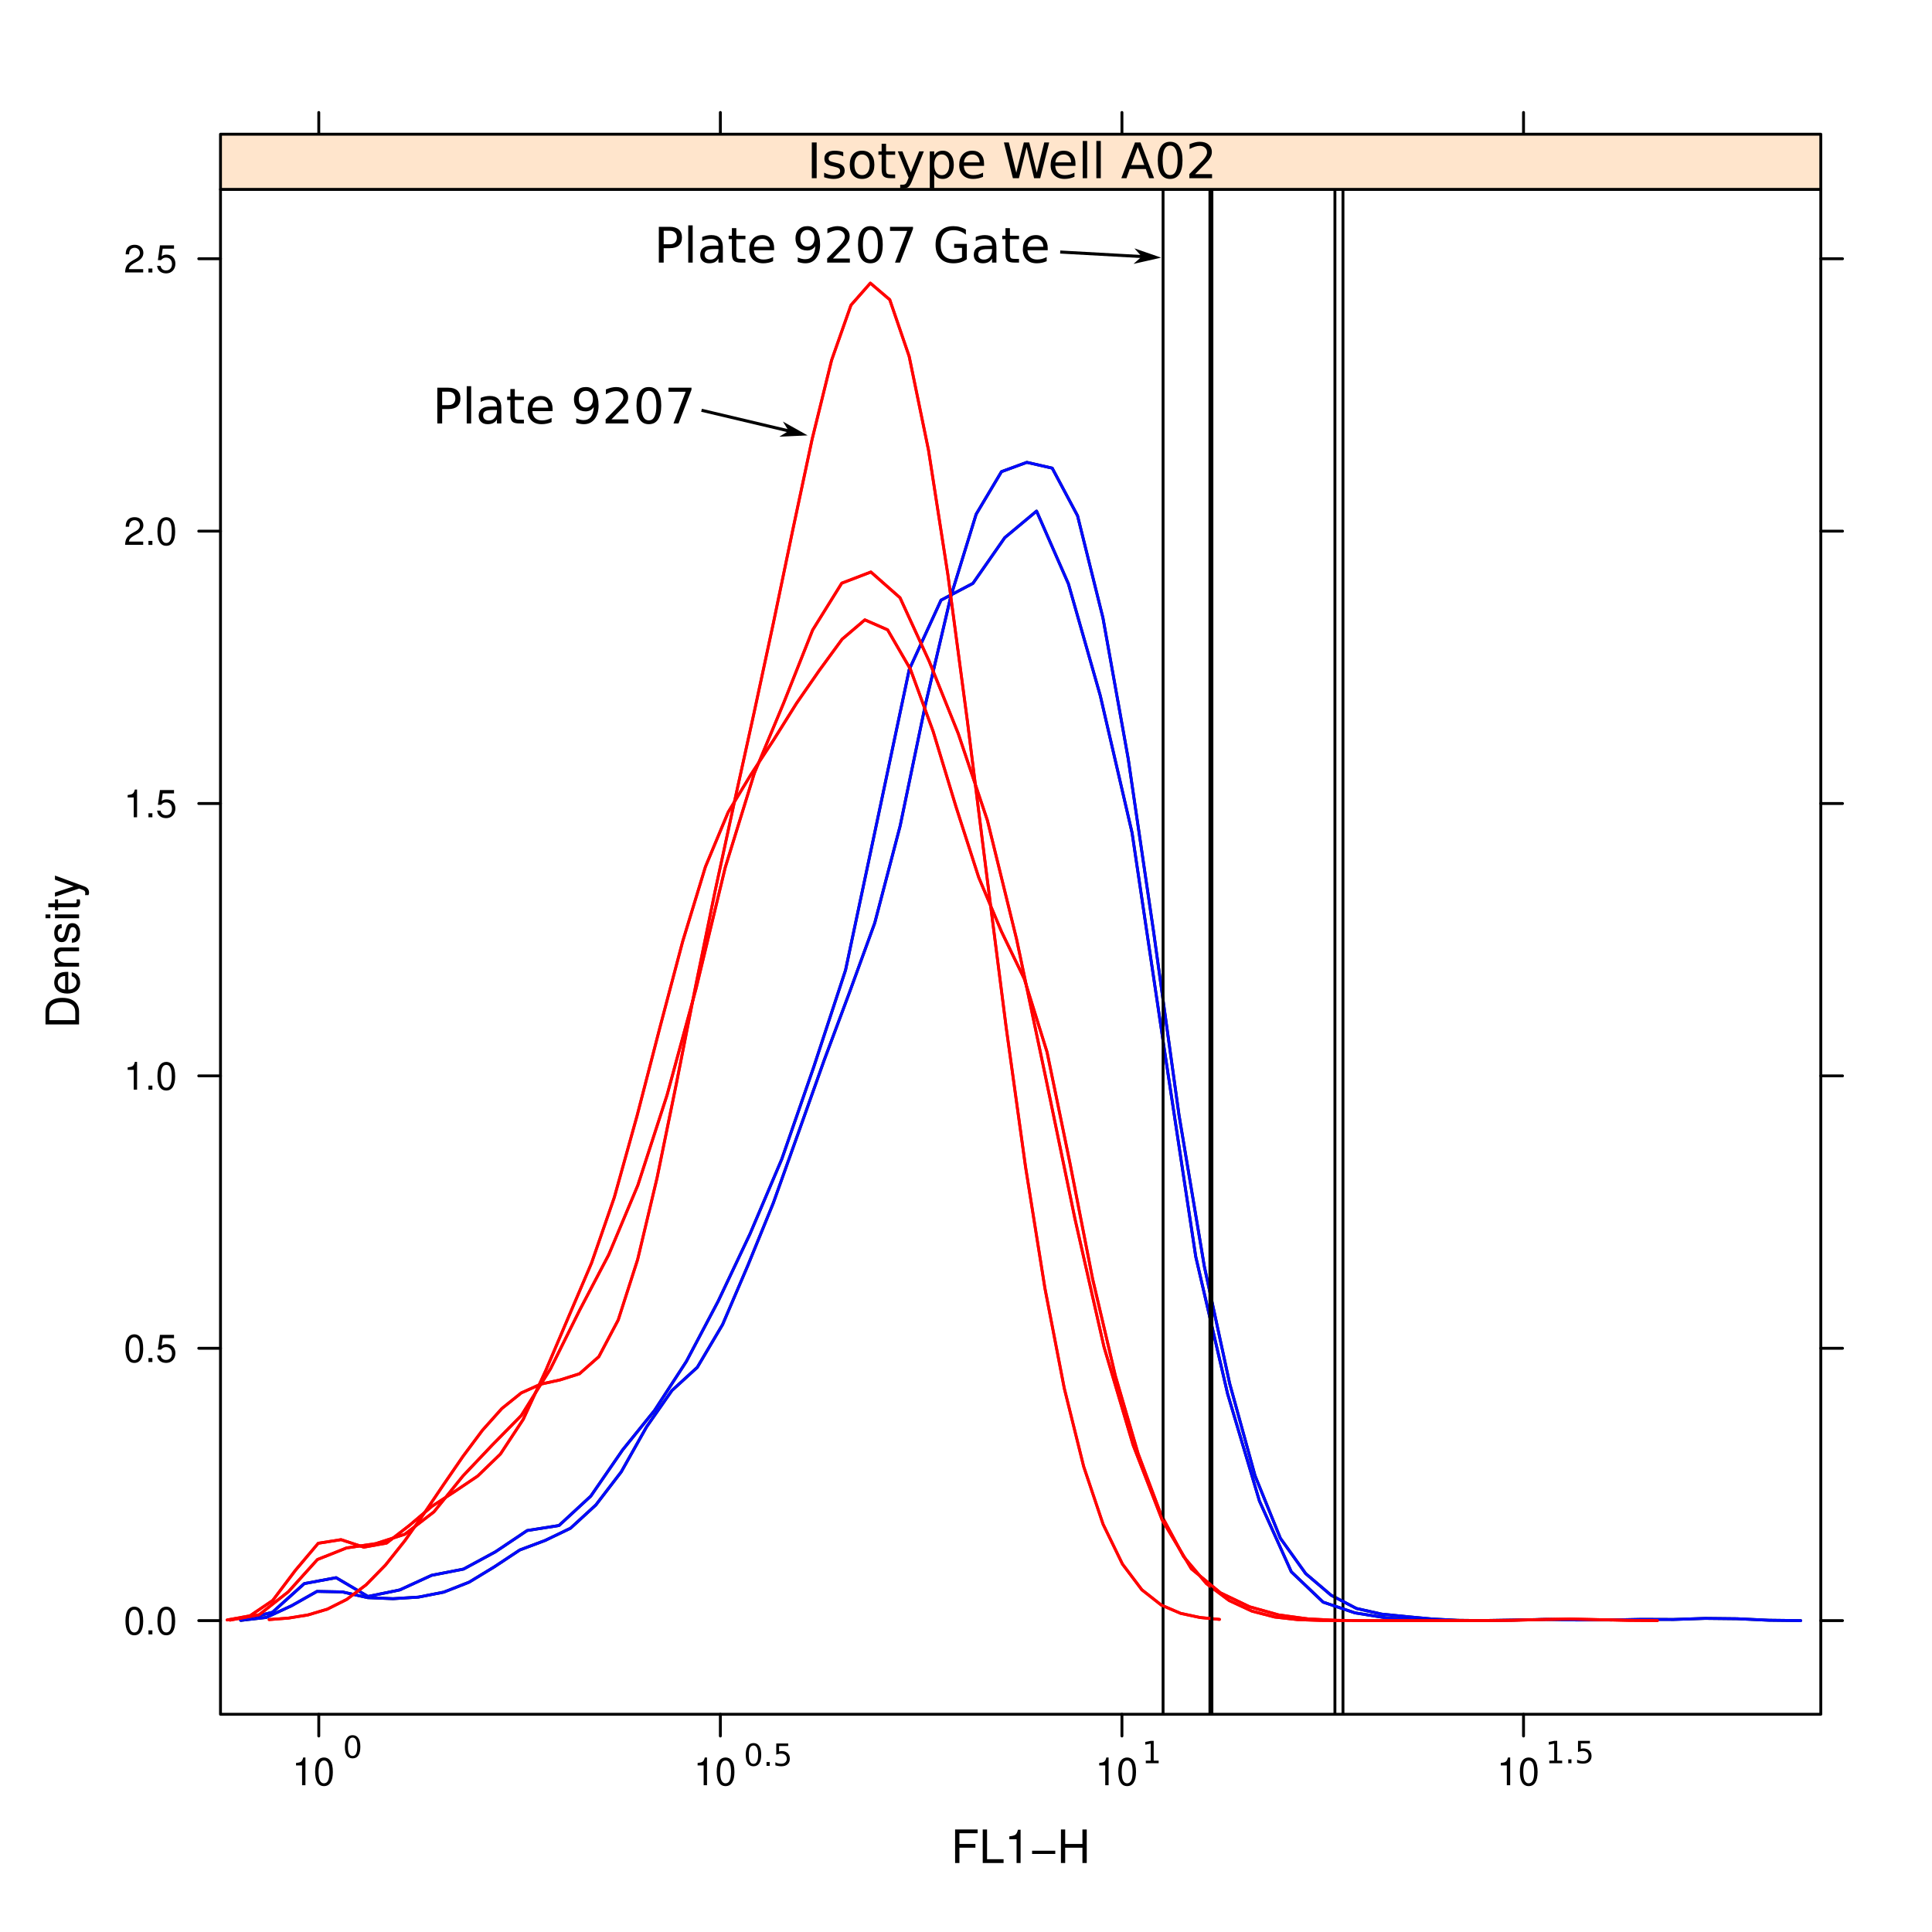
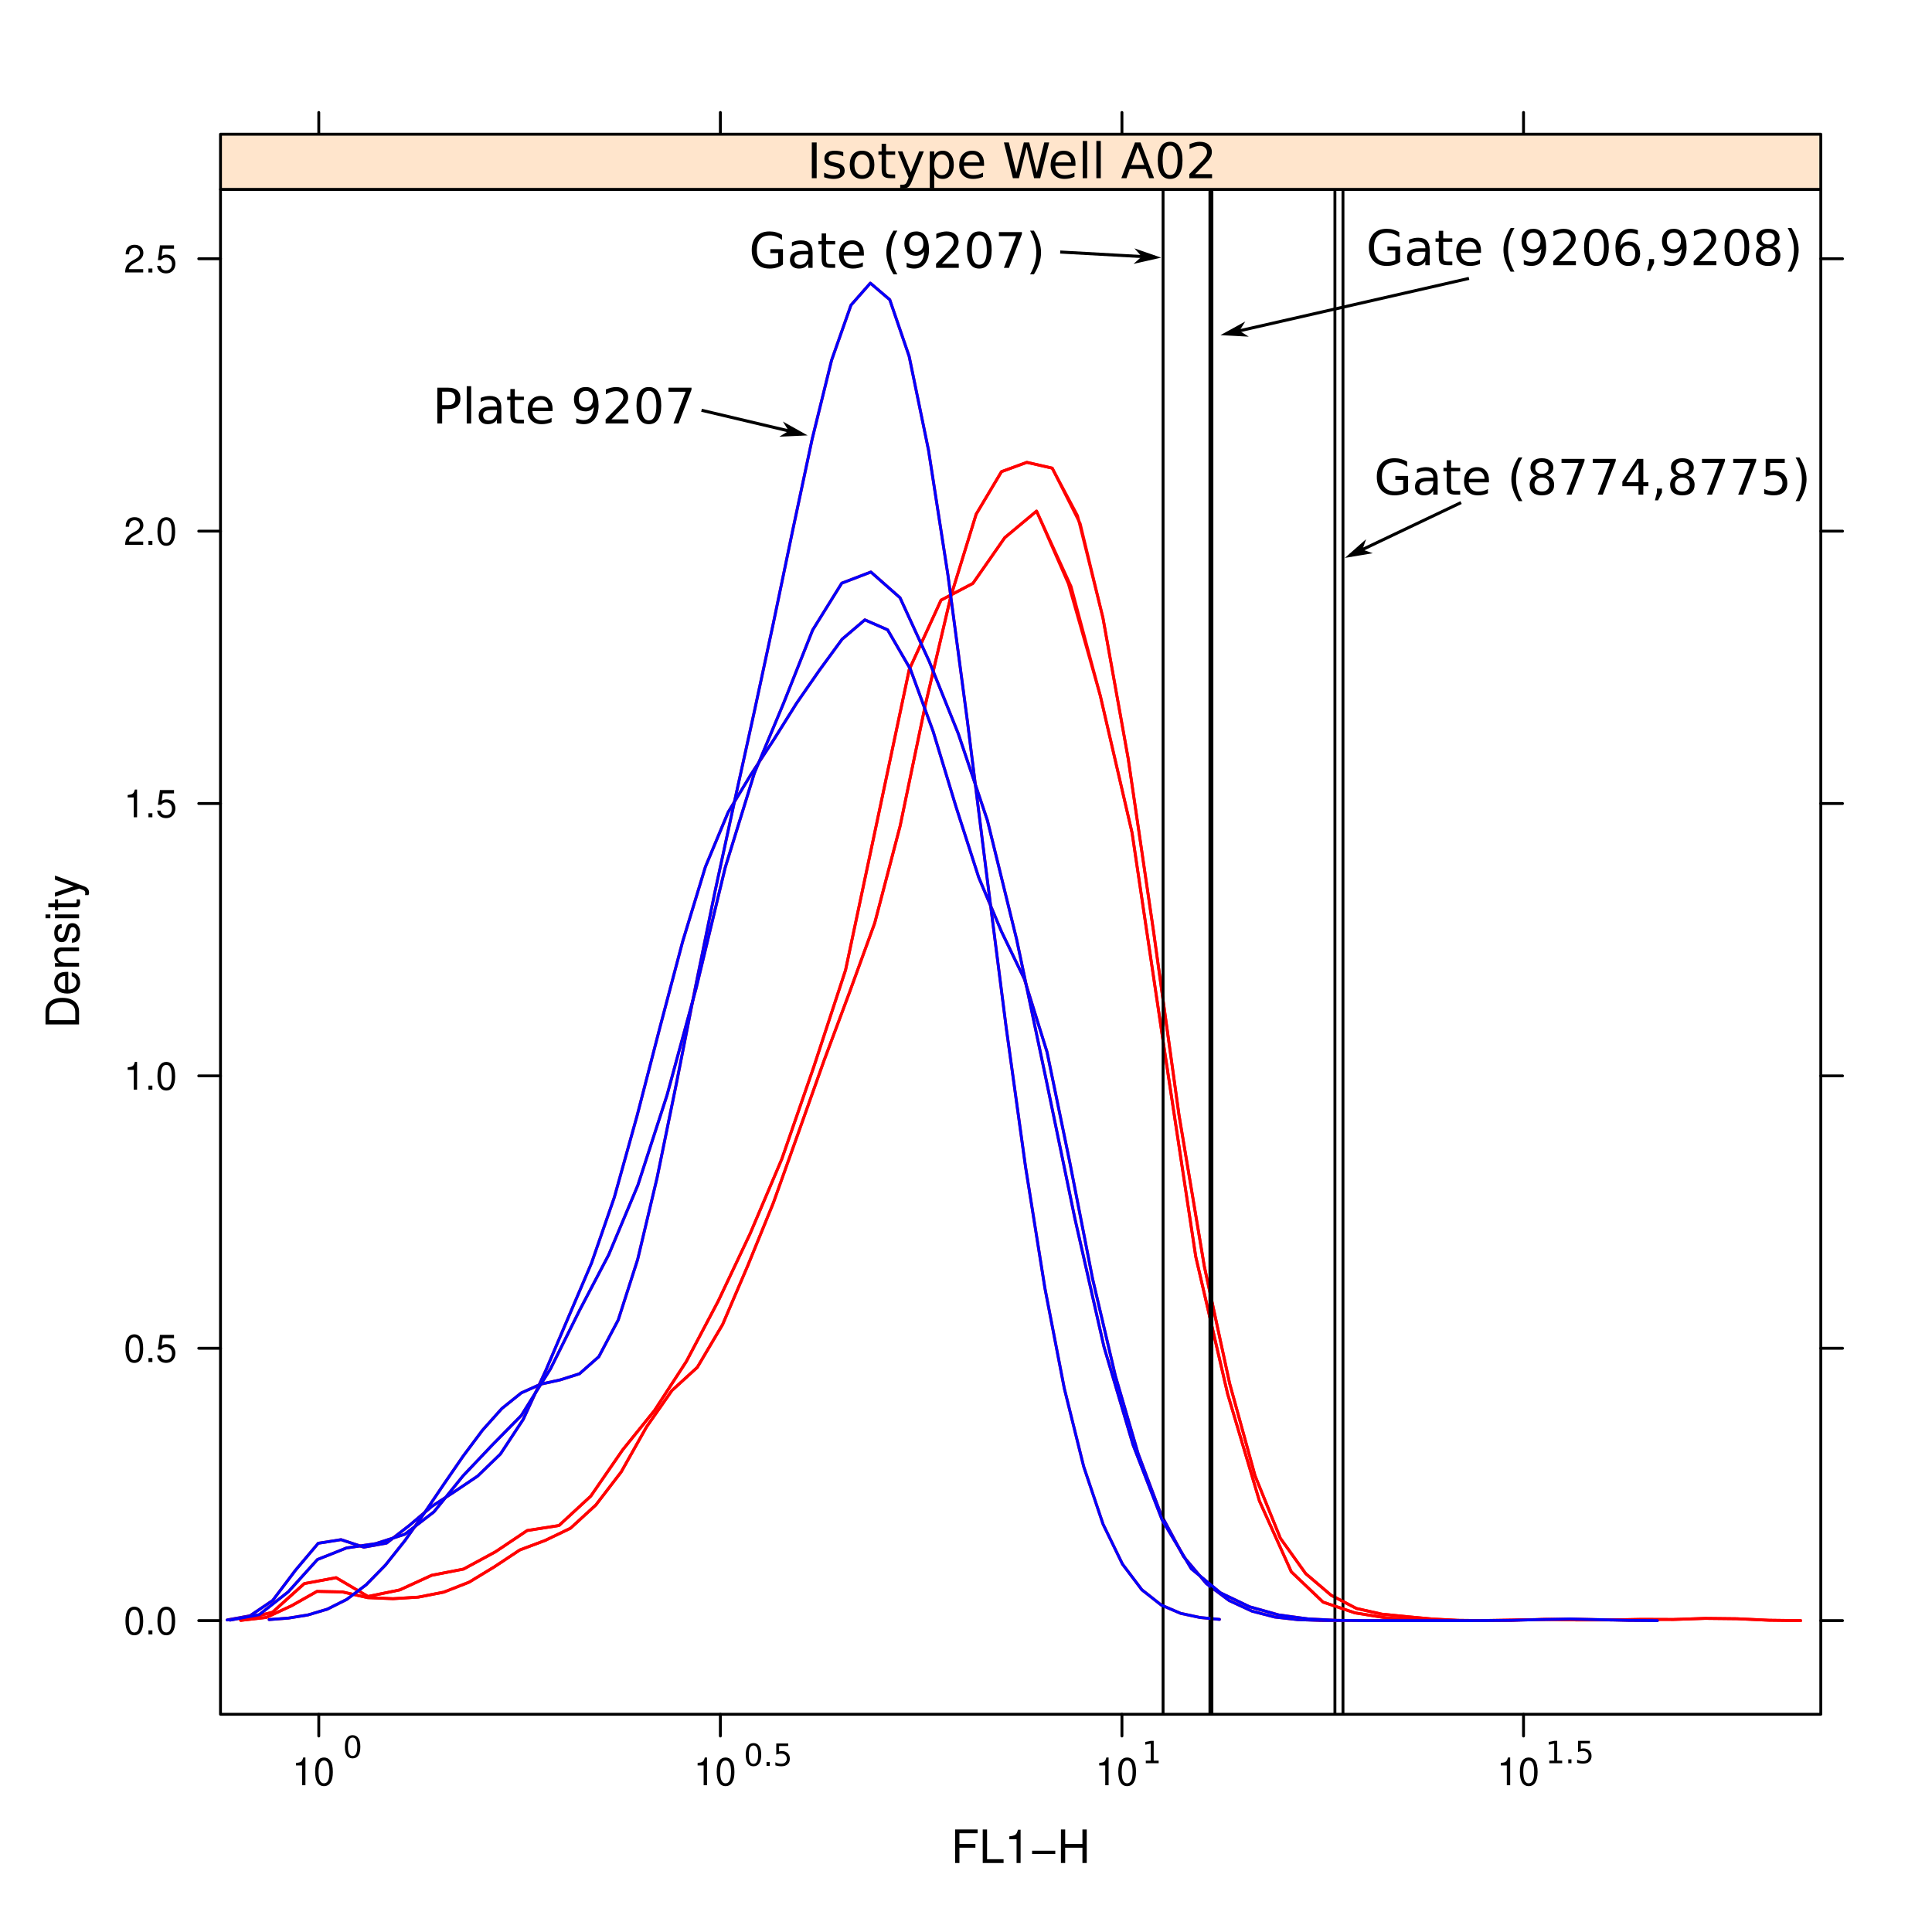
<svg xmlns="http://www.w3.org/2000/svg" id="svg2403" width="630" height="630" xml:space="preserve">
  <defs id="defs2406">
    <marker orient="auto" refY="0.0" refX="0.0" id="Arrow1Mstart" style="overflow:visible">
      <path id="path3401" d="M 0.0,0.0 L 5.0,-5.0 L -12.5,0.0 L 5.0,5.0 L 0.0,0.0 z " style="fill-rule:evenodd;stroke:#000000;stroke-width:1.0pt;marker-start:none" transform="scale(0.4) translate(10,0)" />
    </marker>
    <clipPath clipPathUnits="userSpaceOnUse" id="clipPath2528">
      <path d="M 57.52,56.8 L 474.99,56.8 L 474.99,454.59 L 57.52,454.59 L 57.52,56.8 z" id="path2530" />
    </clipPath>
    <clipPath clipPathUnits="userSpaceOnUse" id="clipPath2576">
      <path d="M 57.52,454.59 L 474.99,454.59 L 474.99,468.99 L 57.52,468.99 L 57.52,454.59 z" id="path2578" />
    </clipPath>
  </defs>
  <g id="g2412" transform="matrix(1.25,0,0,-1.25,0,630)">
    <g id="g2414" />
    <g id="g2416" />
    <g id="g2418">
      <text transform="matrix(1,0,0,-1,248.08,18)" id="text2420">
        <tspan style="fill:#000000;fill-opacity:1;fill-rule:nonzero;stroke:none;font-family:Helvetica;font-variant:normal;font-weight:normal;font-size:12;writing-mode:lr;-inkscape-font-specification:Helvetica" x="0 7.332 14.004 20.676 27.684" y="0" id="tspan2422">FL1−H</tspan>
      </text>
    </g>
    <g id="g2424">
      <text transform="matrix(0,1,1,0,20.62,235.69)" id="text2426">
        <tspan style="fill:#000000;fill-opacity:1;fill-rule:nonzero;stroke:none;font-family:Helvetica;font-variant:normal;font-weight:normal;font-size:12;writing-mode:lr;-inkscape-font-specification:Helvetica" x="0 8.664 15.336 22.008 28.008 30.672 34.008" y="0" id="tspan2428">Density</tspan>
      </text>
    </g>
    <g id="g2430" />
    <g id="g2432">
      <path d="M 83.16,468.99 L 83.16,474.66" style="fill:none;stroke:#000000;stroke-opacity:1;stroke-width:0.75;stroke-linecap:round;stroke-linejoin:round;stroke-miterlimit:10;stroke-dasharray:none" id="path2434" />
      <path d="M 187.92,468.99 L 187.92,474.66" style="fill:none;stroke:#000000;stroke-opacity:1;stroke-width:0.75;stroke-linecap:round;stroke-linejoin:round;stroke-miterlimit:10;stroke-dasharray:none" id="path2436" />
      <path d="M 292.68,468.99 L 292.68,474.66" style="fill:none;stroke:#000000;stroke-opacity:1;stroke-width:0.75;stroke-linecap:round;stroke-linejoin:round;stroke-miterlimit:10;stroke-dasharray:none" id="path2438" />
      <path d="M 397.44,468.99 L 397.44,474.66" style="fill:none;stroke:#000000;stroke-opacity:1;stroke-width:0.75;stroke-linecap:round;stroke-linejoin:round;stroke-miterlimit:10;stroke-dasharray:none" id="path2440" />
    </g>
    <g id="g2442" />
    <g id="g2444">
      <path d="M 57.52,81.23 L 51.85,81.23" style="fill:none;stroke:#000000;stroke-opacity:1;stroke-width:0.75;stroke-linecap:round;stroke-linejoin:round;stroke-miterlimit:10;stroke-dasharray:none" id="path2446" />
      <path d="M 57.52,152.28 L 51.85,152.28" style="fill:none;stroke:#000000;stroke-opacity:1;stroke-width:0.75;stroke-linecap:round;stroke-linejoin:round;stroke-miterlimit:10;stroke-dasharray:none" id="path2448" />
      <path d="M 57.52,223.34 L 51.85,223.34" style="fill:none;stroke:#000000;stroke-opacity:1;stroke-width:0.75;stroke-linecap:round;stroke-linejoin:round;stroke-miterlimit:10;stroke-dasharray:none" id="path2450" />
      <path d="M 57.52,294.39 L 51.85,294.39" style="fill:none;stroke:#000000;stroke-opacity:1;stroke-width:0.75;stroke-linecap:round;stroke-linejoin:round;stroke-miterlimit:10;stroke-dasharray:none" id="path2452" />
      <path d="M 57.52,365.44 L 51.85,365.44" style="fill:none;stroke:#000000;stroke-opacity:1;stroke-width:0.75;stroke-linecap:round;stroke-linejoin:round;stroke-miterlimit:10;stroke-dasharray:none" id="path2454" />
      <path d="M 57.52,436.5 L 51.85,436.5" style="fill:none;stroke:#000000;stroke-opacity:1;stroke-width:0.75;stroke-linecap:round;stroke-linejoin:round;stroke-miterlimit:10;stroke-dasharray:none" id="path2456" />
      <text transform="matrix(1,0,0,-1,32.29,77.64)" id="text2458">
        <tspan style="fill:#000000;fill-opacity:1;fill-rule:nonzero;stroke:none;font-family:Helvetica;font-variant:normal;font-weight:normal;font-size:10;writing-mode:lr;-inkscape-font-specification:Helvetica" x="0 5.56 8.34" y="0" id="tspan2460">0.0</tspan>
      </text>
      <text transform="matrix(1,0,0,-1,32.29,148.69)" id="text2462">
        <tspan style="fill:#000000;fill-opacity:1;fill-rule:nonzero;stroke:none;font-family:Helvetica;font-variant:normal;font-weight:normal;font-size:10;writing-mode:lr;-inkscape-font-specification:Helvetica" x="0 5.56 8.34" y="0" id="tspan2464">0.5</tspan>
      </text>
      <text transform="matrix(1,0,0,-1,32.29,219.75)" id="text2466">
        <tspan style="fill:#000000;fill-opacity:1;fill-rule:nonzero;stroke:none;font-family:Helvetica;font-variant:normal;font-weight:normal;font-size:10;writing-mode:lr;-inkscape-font-specification:Helvetica" x="0 5.56 8.34" y="0" id="tspan2468">1.0</tspan>
      </text>
      <text transform="matrix(1,0,0,-1,32.29,290.8)" id="text2470">
        <tspan style="fill:#000000;fill-opacity:1;fill-rule:nonzero;stroke:none;font-family:Helvetica;font-variant:normal;font-weight:normal;font-size:10;writing-mode:lr;-inkscape-font-specification:Helvetica" x="0 5.56 8.34" y="0" id="tspan2472">1.5</tspan>
      </text>
      <text transform="matrix(1,0,0,-1,32.29,361.85)" id="text2474">
        <tspan style="fill:#000000;fill-opacity:1;fill-rule:nonzero;stroke:none;font-family:Helvetica;font-variant:normal;font-weight:normal;font-size:10;writing-mode:lr;-inkscape-font-specification:Helvetica" x="0 5.56 8.34" y="0" id="tspan2476">2.0</tspan>
      </text>
      <text transform="matrix(1,0,0,-1,32.29,432.91)" id="text2478">
        <tspan style="fill:#000000;fill-opacity:1;fill-rule:nonzero;stroke:none;font-family:Helvetica;font-variant:normal;font-weight:normal;font-size:10;writing-mode:lr;-inkscape-font-specification:Helvetica" x="0 5.56 8.34" y="0" id="tspan2480">2.5</tspan>
      </text>
    </g>
    <g id="g2482" />
    <g id="g2484">
      <path d="M 83.16,56.8 L 83.16,51.13" style="fill:none;stroke:#000000;stroke-opacity:1;stroke-width:0.75;stroke-linecap:round;stroke-linejoin:round;stroke-miterlimit:10;stroke-dasharray:none" id="path2486" />
      <path d="M 187.92,56.8 L 187.92,51.13" style="fill:none;stroke:#000000;stroke-opacity:1;stroke-width:0.75;stroke-linecap:round;stroke-linejoin:round;stroke-miterlimit:10;stroke-dasharray:none" id="path2488" />
      <path d="M 292.68,56.8 L 292.68,51.13" style="fill:none;stroke:#000000;stroke-opacity:1;stroke-width:0.75;stroke-linecap:round;stroke-linejoin:round;stroke-miterlimit:10;stroke-dasharray:none" id="path2490" />
      <path d="M 397.44,56.8 L 397.44,51.13" style="fill:none;stroke:#000000;stroke-opacity:1;stroke-width:0.75;stroke-linecap:round;stroke-linejoin:round;stroke-miterlimit:10;stroke-dasharray:none" id="path2492" />
      <text transform="matrix(1,0,0,-1,76.21,38.29)" id="text2494">
        <tspan style="font-size:10px;font-variant:normal;font-weight:normal;writing-mode:lr-tb;fill:#000000;fill-opacity:1;fill-rule:nonzero;stroke:none;font-family:Helvetica;-inkscape-font-specification:Helvetica" x="0" y="0" id="tspan2496">10</tspan>
      </text>
      <text transform="matrix(1,0,0,-1,180.97,38.29)" id="text2498">
        <tspan style="font-size:10px;font-variant:normal;font-weight:normal;writing-mode:lr-tb;fill:#000000;fill-opacity:1;fill-rule:nonzero;stroke:none;font-family:Helvetica;-inkscape-font-specification:Helvetica" x="0" y="0" id="tspan2500">10</tspan>
      </text>
      <text transform="matrix(1,0,0,-1,285.73,38.29)" id="text2502">
        <tspan style="font-size:10px;font-variant:normal;font-weight:normal;writing-mode:lr-tb;fill:#000000;fill-opacity:1;fill-rule:nonzero;stroke:none;font-family:Helvetica;-inkscape-font-specification:Helvetica" x="0" id="tspan2504" y="0">10</tspan>
      </text>
      <text transform="matrix(1,0,0,-1,390.49,38.29)" id="text2506">
        <tspan style="font-size:10px;font-variant:normal;font-weight:normal;writing-mode:lr-tb;fill:#000000;fill-opacity:1;fill-rule:nonzero;stroke:none;font-family:Helvetica;-inkscape-font-specification:Helvetica" x="0" y="0" id="tspan2508">10</tspan>
      </text>
      <path d="M 474.99,81.23 L 480.66,81.23" style="fill:none;stroke:#000000;stroke-opacity:1;stroke-width:0.75;stroke-linecap:round;stroke-linejoin:round;stroke-miterlimit:10;stroke-dasharray:none" id="path2510" />
      <path d="M 474.99,152.28 L 480.66,152.28" style="fill:none;stroke:#000000;stroke-opacity:1;stroke-width:0.75;stroke-linecap:round;stroke-linejoin:round;stroke-miterlimit:10;stroke-dasharray:none" id="path2512" />
      <path d="M 474.99,223.34 L 480.66,223.34" style="fill:none;stroke:#000000;stroke-opacity:1;stroke-width:0.75;stroke-linecap:round;stroke-linejoin:round;stroke-miterlimit:10;stroke-dasharray:none" id="path2514" />
      <path d="M 474.99,294.39 L 480.66,294.39" style="fill:none;stroke:#000000;stroke-opacity:1;stroke-width:0.75;stroke-linecap:round;stroke-linejoin:round;stroke-miterlimit:10;stroke-dasharray:none" id="path2516" />
      <path d="M 474.99,365.44 L 480.66,365.44" style="fill:none;stroke:#000000;stroke-opacity:1;stroke-width:0.75;stroke-linecap:round;stroke-linejoin:round;stroke-miterlimit:10;stroke-dasharray:none" id="path2518" />
      <path d="M 474.99,436.5 L 480.66,436.5" style="fill:none;stroke:#000000;stroke-opacity:1;stroke-width:0.75;stroke-linecap:round;stroke-linejoin:round;stroke-miterlimit:10;stroke-dasharray:none" id="path2520" />
    </g>
    <g id="g2522" />
    <g id="g2524">
      <g id="g2526" clip-path="url(#clipPath2528)">
-         <path d="M 62.85,81.3 L 69.47,82.06 L 76.08,85.12 L 82.69,88.85 L 89.31,88.72 L 95.92,87.22 L 102.53,86.95 L 109.15,87.36 L 115.76,88.66 L 122.38,91.26 L 128.99,95.28 L 135.6,99.66 L 142.22,102.15 L 148.83,105.33 L 155.44,111.4 L 162.06,120.03 L 168.67,131.77 L 175.28,141.25 L 181.9,147.3 L 188.51,158.48 L 195.13,173.97 L 201.74,190.19 L 208.35,208.71 L 214.97,227.34 L 221.58,245.04 L 228.19,263.21 L 234.81,288.5 L 241.42,320.22 L 248.03,348.38 L 254.65,369.86 L 261.26,380.96 L 267.87,383.39 L 274.49,381.88 L 281.1,369.46 L 287.72,342.84 L 294.33,305.99 L 300.94,260.94 L 307.56,213.17 L 314.17,173.65 L 320.78,143.09 L 327.4,119.04 L 334.01,102.72 L 340.62,93.49 L 347.24,87.86 L 353.85,84.4 L 360.47,82.92 L 367.08,82.26 L 373.69,81.65 L 380.31,81.31 L 386.92,81.24" style="fill:none;stroke:#000000;stroke-opacity:1;stroke-width:0.75;stroke-linecap:round;stroke-linejoin:round;stroke-miterlimit:10;stroke-dasharray:none" id="path2532" />
+         <path d="M 62.85,81.3 L 69.47,82.06 L 76.08,85.12 L 82.69,88.85 L 89.31,88.72 L 95.92,87.22 L 102.53,86.95 L 109.15,87.36 L 115.76,88.66 L 122.38,91.26 L 128.99,95.28 L 135.6,99.66 L 142.22,102.15 L 148.83,105.33 L 155.44,111.4 L 162.06,120.03 L 168.67,131.77 L 175.28,141.25 L 181.9,147.3 L 188.51,158.48 L 195.13,173.97 L 201.74,190.19 L 208.35,208.71 L 214.97,227.34 L 221.58,245.04 L 228.19,263.21 L 234.81,288.5 L 241.42,320.22 L 248.03,348.38 L 254.65,369.86 L 261.26,380.96 L 267.87,383.39 L 274.49,381.88 L 281.1,369.46 L 287.72,342.84 L 294.33,305.99 L 300.94,260.94 L 307.56,213.17 L 314.17,173.65 L 320.78,143.09 L 327.4,119.04 L 334.01,102.72 L 340.62,93.49 L 347.24,87.86 L 353.85,84.4 L 360.47,82.92 L 367.08,82.26 L 373.69,81.65 L 380.31,81.31 L 386.92,81.24" style="fill:none;stroke:#ff0000;stroke-opacity:1;stroke-width:0.75;stroke-linecap:round;stroke-linejoin:round;stroke-miterlimit:10;stroke-dasharray:none" id="path2532" />
        <path d="M 350.34,56.8 L 350.34,454.59" style="fill:none;stroke:#000000;stroke-opacity:1;stroke-width:0.75;stroke-linecap:round;stroke-linejoin:round;stroke-miterlimit:10;stroke-dasharray:none" id="path2534" />
-         <path d="M 62.85,81.3 L 69.47,82.06 L 76.08,85.12 L 82.69,88.85 L 89.31,88.72 L 95.92,87.22 L 102.53,86.95 L 109.15,87.36 L 115.76,88.66 L 122.38,91.26 L 128.99,95.28 L 135.6,99.66 L 142.22,102.15 L 148.83,105.33 L 155.44,111.4 L 162.06,120.03 L 168.67,131.77 L 175.28,141.25 L 181.9,147.3 L 188.51,158.48 L 195.13,173.97 L 201.74,190.19 L 208.35,208.71 L 214.97,227.34 L 221.58,245.04 L 228.19,263.21 L 234.81,288.5 L 241.42,320.22 L 248.03,348.38 L 254.65,369.86 L 261.26,380.96 L 267.87,383.39 L 274.49,381.88 L 281.1,369.46 L 287.72,342.84 L 294.33,305.99 L 300.94,260.94 L 307.56,213.17 L 314.17,173.65 L 320.78,143.09 L 327.4,119.04 L 334.01,102.72 L 340.62,93.49 L 347.24,87.86 L 353.85,84.4 L 360.47,82.92 L 367.08,82.26 L 373.69,81.65 L 380.31,81.31 L 386.92,81.24" style="fill:none;stroke:#000aff;stroke-opacity:1;stroke-width:0.75;stroke-linecap:round;stroke-linejoin:round;stroke-miterlimit:10;stroke-dasharray:none" id="path2536" />
-         <path d="M 62.76,81.35 L 71.07,83.41 L 79.38,90.89 L 87.68,92.43 L 95.99,87.53 L 104.29,89.24 L 112.6,93.05 L 120.91,94.67 L 129.21,99.16 L 137.52,104.73 L 145.82,106.04 L 154.13,113.72 L 162.43,125.77 L 170.74,136.05 L 179.05,148.84 L 187.35,164.56 L 195.66,182.12 L 203.96,201.66 L 212.27,225.62 L 220.58,250.94 L 228.88,290.07 L 237.19,329.33 L 245.49,347.44 L 253.8,351.81 L 262.11,363.74 L 270.41,370.67 L 278.72,351.69 L 287.02,322.56 L 295.33,286.71 L 303.63,231 L 311.94,176.15 L 320.25,140.38 L 328.55,112.43 L 336.86,93.97 L 345.16,86.05 L 353.47,83.25 L 361.78,81.93 L 370.08,81.35 L 378.39,81.24 L 386.69,81.25 L 395,81.38 L 403.3,81.55 L 411.61,81.4 L 419.92,81.4 L 428.22,81.56 L 436.53,81.53 L 444.83,81.81 L 453.14,81.72 L 461.45,81.33 L 469.75,81.23" style="fill:none;stroke:#000000;stroke-opacity:1;stroke-width:0.75;stroke-linecap:round;stroke-linejoin:round;stroke-miterlimit:10;stroke-dasharray:none" id="path2538" />
+         <path d="M 62.85,81.3 L 69.47,82.06 L 76.08,85.12 L 82.69,88.85 L 89.31,88.72 L 95.92,87.22 L 102.53,86.95 L 109.15,87.36 L 115.76,88.66 L 122.38,91.26 L 128.99,95.28 L 135.6,99.66 L 142.22,102.15 L 148.83,105.33 L 155.44,111.4 L 162.06,120.03 L 168.67,131.77 L 175.28,141.25 L 181.9,147.3 L 188.51,158.48 L 195.13,173.97 L 201.74,190.19 L 208.35,208.71 L 214.97,227.34 L 221.58,245.04 L 228.19,263.21 L 234.81,288.5 L 241.42,320.22 L 248.03,348.38 L 254.65,369.86 L 261.26,380.96 L 267.87,383.39 L 274.49,381.88 L 281.788,367.396 L 287.72,342.84 L 294.33,305.99 L 300.94,260.94 L 307.56,213.17 L 314.17,173.65 L 320.78,143.09 L 327.4,119.04 L 334.01,102.72 L 340.62,93.49 L 347.24,87.86 L 353.85,84.4 L 360.47,82.92 L 367.08,82.26 L 373.69,81.65 L 380.31,81.31 L 386.92,81.24" style="fill:none;stroke:#ff0000;stroke-opacity:1;stroke-width:0.75;stroke-linecap:round;stroke-linejoin:round;stroke-miterlimit:10;stroke-dasharray:none" id="path2536" />
+         <path d="M 62.76,81.35 L 71.07,83.41 L 79.38,90.89 L 87.68,92.43 L 95.99,87.53 L 104.29,89.24 L 112.6,93.05 L 120.91,94.67 L 129.21,99.16 L 137.52,104.73 L 145.82,106.04 L 154.13,113.72 L 162.43,125.77 L 170.74,136.05 L 179.05,148.84 L 187.35,164.56 L 195.66,182.12 L 203.96,201.66 L 212.27,225.62 L 220.58,250.94 L 228.88,290.07 L 237.19,329.33 L 245.49,347.44 L 253.8,351.81 L 262.11,363.74 L 270.41,370.67 L 278.72,351.69 L 287.02,322.56 L 295.33,286.71 L 303.63,231 L 311.94,176.15 L 320.25,140.38 L 328.55,112.43 L 336.86,93.97 L 345.16,86.05 L 353.47,83.25 L 361.78,81.93 L 370.08,81.35 L 378.39,81.24 L 386.69,81.25 L 395,81.38 L 403.3,81.55 L 411.61,81.4 L 419.92,81.4 L 428.22,81.56 L 436.53,81.53 L 444.83,81.81 L 453.14,81.72 L 461.45,81.33 L 469.75,81.23" style="fill:none;stroke:#fe0000;stroke-opacity:1;stroke-width:0.75;stroke-linecap:round;stroke-linejoin:round;stroke-miterlimit:10;stroke-dasharray:none" id="path2538" />
        <path d="M 348.24,56.8 L 348.24,454.59" style="fill:none;stroke:#000000;stroke-opacity:1;stroke-width:0.75;stroke-linecap:round;stroke-linejoin:round;stroke-miterlimit:10;stroke-dasharray:none" id="path2540" />
-         <path d="M 62.76,81.35 L 71.07,83.41 L 79.38,90.89 L 87.68,92.43 L 95.99,87.53 L 104.29,89.24 L 112.6,93.05 L 120.91,94.67 L 129.21,99.16 L 137.52,104.73 L 145.82,106.04 L 154.13,113.72 L 162.43,125.77 L 170.74,136.05 L 179.05,148.84 L 187.35,164.56 L 195.66,182.12 L 203.96,201.66 L 212.27,225.62 L 220.58,250.94 L 228.88,290.07 L 237.19,329.33 L 245.49,347.44 L 253.8,351.81 L 262.11,363.74 L 270.41,370.67 L 278.72,351.69 L 287.02,322.56 L 295.33,286.71 L 303.63,231 L 311.94,176.15 L 320.25,140.38 L 328.55,112.43 L 336.86,93.97 L 345.16,86.05 L 353.47,83.25 L 361.78,81.93 L 370.08,81.35 L 378.39,81.24 L 386.69,81.25 L 395,81.38 L 403.3,81.55 L 411.61,81.4 L 419.92,81.4 L 428.22,81.56 L 436.53,81.53 L 444.83,81.81 L 453.14,81.72 L 461.45,81.33 L 469.75,81.23" style="fill:none;stroke:#000aff;stroke-opacity:1;stroke-width:0.75;stroke-linecap:round;stroke-linejoin:round;stroke-miterlimit:10;stroke-dasharray:none" id="path2542" />
+         <path d="M 62.76,81.35 L 71.07,83.41 L 79.38,90.89 L 87.68,92.43 L 95.99,87.53 L 104.29,89.24 L 112.6,93.05 L 120.91,94.67 L 129.21,99.16 L 137.52,104.73 L 145.82,106.04 L 154.13,113.72 L 162.43,125.77 L 170.74,136.05 L 179.05,148.84 L 187.35,164.56 L 195.66,182.12 L 203.96,201.66 L 212.27,225.62 L 220.58,250.94 L 228.88,290.07 L 237.19,329.33 L 245.49,347.44 L 253.8,351.81 L 262.11,363.74 L 270.41,370.67 L 279.408,351.002 L 287.02,322.56 L 295.33,286.71 L 303.63,231 L 311.94,176.15 L 320.25,140.38 L 328.55,112.43 L 336.86,93.97 L 345.16,86.05 L 353.47,83.25 L 361.78,81.93 L 370.08,81.35 L 378.39,81.24 L 386.69,81.25 L 395,81.38 L 403.3,81.55 L 411.61,81.4 L 419.92,81.4 L 428.22,81.56 L 436.53,81.53 L 444.83,81.81 L 453.14,81.72 L 461.45,81.33 L 469.75,81.23" style="fill:none;stroke:#ff0000;stroke-opacity:1;stroke-width:0.75;stroke-linecap:round;stroke-linejoin:round;stroke-miterlimit:10;stroke-dasharray:none;opacity:1" id="path2542" />
        <path d="M 59.26,81.4 L 65.2,82.48 L 71.14,86.49 L 77.08,94.37 L 83.02,101.41 L 88.97,102.35 L 94.91,100.39 L 100.85,101.46 L 106.79,106.06 L 112.73,111.09 L 118.67,114.94 L 124.61,118.94 L 130.55,124.69 L 136.49,133.72 L 142.43,146.6 L 148.38,160.6 L 154.32,174.53 L 160.26,191.66 L 166.2,212.96 L 172.14,235.92 L 178.08,258.37 L 184.02,277.87 L 189.96,292.13 L 195.9,301.95 L 201.84,311.02 L 207.79,320.53 L 213.73,329.11 L 219.67,337.24 L 225.61,342.3 L 231.55,339.7 L 237.49,329.44 L 243.43,313.19 L 249.37,293.61 L 255.31,275.13 L 261.25,260.99 L 267.2,248.66 L 273.14,229.56 L 279.08,200.77 L 285.02,170.42 L 290.96,145.11 L 296.9,124.8 L 302.84,108.98 L 308.78,97.91 L 314.72,90.88 L 320.66,86.46 L 326.61,83.7 L 332.55,82.16 L 338.49,81.49 L 344.43,81.28 L 350.37,81.24" style="fill:none;stroke:#ff0000;stroke-opacity:1;stroke-width:0.75;stroke-linecap:round;stroke-linejoin:round;stroke-miterlimit:10;stroke-dasharray:none" id="path2544" />
        <path d="M 315.63,56.8 L 315.63,454.59" style="fill:none;stroke:#000000;stroke-opacity:1;stroke-width:0.75;stroke-linecap:round;stroke-linejoin:round;stroke-miterlimit:10;stroke-dasharray:none" id="path2546" />
-         <path d="M 59.26,81.4 L 65.2,82.48 L 71.14,86.49 L 77.08,94.37 L 83.02,101.41 L 88.97,102.35 L 94.91,100.39 L 100.85,101.46 L 106.79,106.06 L 112.73,111.09 L 118.67,114.94 L 124.61,118.94 L 130.55,124.69 L 136.49,133.72 L 142.43,146.6 L 148.38,160.6 L 154.32,174.53 L 160.26,191.66 L 166.2,212.96 L 172.14,235.92 L 178.08,258.37 L 184.02,277.87 L 189.96,292.13 L 195.9,301.95 L 201.84,311.02 L 207.79,320.53 L 213.73,329.11 L 219.67,337.24 L 225.61,342.3 L 231.55,339.7 L 237.49,329.44 L 243.43,313.19 L 249.37,293.61 L 255.31,275.13 L 261.25,260.99 L 267.2,248.66 L 273.14,229.56 L 279.08,200.77 L 285.02,170.42 L 290.96,145.11 L 296.9,124.8 L 302.84,108.98 L 308.78,97.91 L 314.72,90.88 L 320.66,86.46 L 326.61,83.7 L 332.55,82.16 L 338.49,81.49 L 344.43,81.28 L 350.37,81.24" style="fill:none;stroke:#ff0000;stroke-opacity:1;stroke-width:0.75;stroke-linecap:round;stroke-linejoin:round;stroke-miterlimit:10;stroke-dasharray:none" id="path2548" />
+         <path d="M 59.26,81.4 L 65.2,82.48 L 71.14,86.49 L 77.08,94.37 L 83.02,101.41 L 88.97,102.35 L 94.91,100.39 L 100.85,101.46 L 106.79,106.06 L 112.73,111.09 L 118.67,114.94 L 124.61,118.94 L 130.55,124.69 L 136.49,133.72 L 142.43,146.6 L 148.38,160.6 L 154.32,174.53 L 160.26,191.66 L 166.2,212.96 L 172.14,235.92 L 178.08,258.37 L 184.02,277.87 L 189.96,292.13 L 195.9,301.95 L 201.84,311.02 L 207.79,320.53 L 213.73,329.11 L 219.67,337.24 L 225.61,342.3 L 231.55,339.7 L 237.49,329.44 L 243.43,313.19 L 249.37,293.61 L 255.31,275.13 L 261.25,260.99 L 267.2,248.66 L 273.14,229.56 L 279.08,200.77 L 285.02,170.42 L 290.96,145.11 L 296.9,124.8 L 302.84,108.98 L 308.78,97.91 L 314.72,90.88 L 320.66,86.46 L 326.61,83.7 L 332.55,82.16 L 338.49,81.49 L 344.43,81.28 L 350.37,81.24" style="fill:none;stroke:#0000ff;stroke-opacity:1;stroke-width:0.75;stroke-linecap:round;stroke-linejoin:round;stroke-miterlimit:10;stroke-dasharray:none" id="path2548" />
        <path d="M 70.21,81.5 L 75.27,81.89 L 80.33,82.71 L 85.39,84.22 L 90.45,86.76 L 95.51,90.57 L 100.57,95.74 L 105.63,102.1 L 110.68,109.26 L 115.74,116.75 L 120.8,124.11 L 125.86,130.89 L 130.92,136.56 L 135.98,140.63 L 141.04,142.91 L 146.1,144.02 L 151.16,145.62 L 156.22,150.09 L 161.28,159.67 L 166.34,175.42 L 171.4,196.69 L 176.46,221.39 L 181.52,247 L 186.58,271.69 L 191.64,295.07 L 196.69,317.96 L 201.75,341.46 L 206.81,365.75 L 211.87,389.47 L 216.93,410.01 L 221.99,424.39 L 227.05,430.14 L 232.11,425.82 L 237.17,411.04 L 242.23,386.51 L 247.29,353.97 L 252.35,315.99 L 257.41,275.67 L 262.47,236.06 L 267.53,199.61 L 272.59,167.92 L 277.64,141.82 L 282.7,121.42 L 287.76,106.37 L 292.82,95.97 L 297.88,89.27 L 302.94,85.29 L 308,83.12 L 313.06,82.04 L 318.12,81.55" style="fill:none;stroke:#ff0000;stroke-opacity:1;stroke-width:0.75;stroke-linecap:round;stroke-linejoin:round;stroke-miterlimit:10;stroke-dasharray:none" id="path2550" />
        <path d="M 303.41,56.8 L 303.41,454.59" style="fill:none;stroke:#000000;stroke-opacity:1;stroke-width:0.75;stroke-linecap:round;stroke-linejoin:round;stroke-miterlimit:10;stroke-dasharray:none" id="path2552" />
-         <path d="M 70.21,81.5 L 75.27,81.89 L 80.33,82.71 L 85.39,84.22 L 90.45,86.76 L 95.51,90.57 L 100.57,95.74 L 105.63,102.1 L 110.68,109.26 L 115.74,116.75 L 120.8,124.11 L 125.86,130.89 L 130.92,136.56 L 135.98,140.63 L 141.04,142.91 L 146.1,144.02 L 151.16,145.62 L 156.22,150.09 L 161.28,159.67 L 166.34,175.42 L 171.4,196.69 L 176.46,221.39 L 181.52,247 L 186.58,271.69 L 191.64,295.07 L 196.69,317.96 L 201.75,341.46 L 206.81,365.75 L 211.87,389.47 L 216.93,410.01 L 221.99,424.39 L 227.05,430.14 L 232.11,425.82 L 237.17,411.04 L 242.23,386.51 L 247.29,353.97 L 252.35,315.99 L 257.41,275.67 L 262.47,236.06 L 267.53,199.61 L 272.59,167.92 L 277.64,141.82 L 282.7,121.42 L 287.76,106.37 L 292.82,95.97 L 297.88,89.27 L 302.94,85.29 L 308,83.12 L 313.06,82.04 L 318.12,81.55" style="fill:none;stroke:#ff0000;stroke-opacity:1;stroke-width:0.75;stroke-linecap:round;stroke-linejoin:round;stroke-miterlimit:10;stroke-dasharray:none" id="path2554" />
+         <path d="M 70.21,81.5 L 75.27,81.89 L 80.33,82.71 L 85.39,84.22 L 90.45,86.76 L 95.51,90.57 L 100.57,95.74 L 105.63,102.1 L 110.68,109.26 L 115.74,116.75 L 120.8,124.11 L 125.86,130.89 L 130.92,136.56 L 135.98,140.63 L 141.04,142.91 L 146.1,144.02 L 151.16,145.62 L 156.22,150.09 L 161.28,159.67 L 166.34,175.42 L 171.4,196.69 L 176.46,221.39 L 181.52,247 L 186.58,271.69 L 191.64,295.07 L 196.69,317.96 L 201.75,341.46 L 206.81,365.75 L 211.87,389.47 L 216.93,410.01 L 221.99,424.39 L 227.05,430.14 L 232.11,425.82 L 237.17,411.04 L 242.23,386.51 L 247.29,353.97 L 252.35,315.99 L 257.41,275.67 L 262.47,236.06 L 267.53,199.61 L 272.59,167.92 L 277.64,141.82 L 282.7,121.42 L 287.76,106.37 L 292.82,95.97 L 297.88,89.27 L 302.94,85.29 L 308,83.12 L 313.06,82.04 L 318.12,81.55" style="fill:none;stroke:#0000fd;stroke-opacity:1;stroke-width:0.75;stroke-linecap:round;stroke-linejoin:round;stroke-miterlimit:10;stroke-dasharray:none" id="path2554" />
        <path d="M 60.01,81.36 L 67.61,82.77 L 75.21,88.75 L 82.81,97.17 L 90.4,100.19 L 98,101.31 L 105.6,103.76 L 113.2,109.6 L 120.8,119 L 128.4,127.02 L 136,134.75 L 143.6,146.9 L 151.2,162.19 L 158.8,176.68 L 166.4,194.82 L 174,218.28 L 181.59,246.14 L 189.19,277.69 L 196.79,302.3 L 204.39,320.5 L 211.99,339.64 L 219.59,351.87 L 227.19,354.78 L 234.79,348.07 L 242.39,331.5 L 249.99,312.6 L 257.59,289.96 L 265.18,259.06 L 272.78,222.96 L 280.38,186.24 L 287.98,152.71 L 295.58,127.07 L 303.18,107.47 L 310.78,94.76 L 318.38,88.48 L 325.98,84.84 L 333.58,82.71 L 341.18,81.68 L 348.77,81.3 L 356.37,81.23 L 363.97,81.23 L 371.57,81.23 L 379.17,81.23 L 386.77,81.24 L 394.37,81.3 L 401.97,81.51 L 409.57,81.66 L 417.17,81.48 L 424.77,81.29 L 432.36,81.23" style="fill:none;stroke:#ff0000;stroke-opacity:1;stroke-width:0.75;stroke-linecap:round;stroke-linejoin:round;stroke-miterlimit:10;stroke-dasharray:none" id="path2556" />
        <path d="M 316.15,56.8 L 316.15,454.59" style="fill:none;stroke:#000000;stroke-opacity:1;stroke-width:0.75;stroke-linecap:round;stroke-linejoin:round;stroke-miterlimit:10;stroke-dasharray:none" id="path2558" />
-         <path d="M 60.01,81.36 L 67.61,82.77 L 75.21,88.75 L 82.81,97.17 L 90.4,100.19 L 98,101.31 L 105.6,103.76 L 113.2,109.6 L 120.8,119 L 128.4,127.02 L 136,134.75 L 143.6,146.9 L 151.2,162.19 L 158.8,176.68 L 166.4,194.82 L 174,218.28 L 181.59,246.14 L 189.19,277.69 L 196.79,302.3 L 204.39,320.5 L 211.99,339.64 L 219.59,351.87 L 227.19,354.78 L 234.79,348.07 L 242.39,331.5 L 249.99,312.6 L 257.59,289.96 L 265.18,259.06 L 272.78,222.96 L 280.38,186.24 L 287.98,152.71 L 295.58,127.07 L 303.18,107.47 L 310.78,94.76 L 318.38,88.48 L 325.98,84.84 L 333.58,82.71 L 341.18,81.68 L 348.77,81.3 L 356.37,81.23 L 363.97,81.23 L 371.57,81.23 L 379.17,81.23 L 386.77,81.24 L 394.37,81.3 L 401.97,81.51 L 409.57,81.66 L 417.17,81.48 L 424.77,81.29 L 432.36,81.23" style="fill:none;stroke:#ff0000;stroke-opacity:1;stroke-width:0.75;stroke-linecap:round;stroke-linejoin:round;stroke-miterlimit:10;stroke-dasharray:none" id="path2560" />
+         <path d="M 60.01,81.36 L 67.61,82.77 L 75.21,88.75 L 82.81,97.17 L 90.4,100.19 L 98,101.31 L 105.6,103.76 L 113.2,109.6 L 120.8,119 L 128.4,127.02 L 136,134.75 L 143.6,146.9 L 151.2,162.19 L 158.8,176.68 L 166.4,194.82 L 174,218.28 L 181.59,246.14 L 189.19,277.69 L 196.79,302.3 L 204.39,320.5 L 211.99,339.64 L 219.59,351.87 L 227.19,354.78 L 234.79,348.07 L 242.39,331.5 L 249.99,312.6 L 257.59,289.96 L 265.18,259.06 L 272.78,222.96 L 280.38,186.24 L 287.98,152.71 L 295.58,127.07 L 303.18,107.47 L 310.78,94.76 L 318.38,88.48 L 325.98,84.84 L 333.58,82.71 L 341.18,81.68 L 348.77,81.3 L 356.37,81.23 L 363.97,81.23 L 371.57,81.23 L 379.17,81.23 L 386.77,81.24 L 394.37,81.3 L 401.97,81.51 L 409.57,81.66 L 417.17,81.48 L 424.77,81.29 L 432.36,81.23" style="fill:none;stroke:#0000fd;stroke-opacity:1;stroke-width:0.75;stroke-linecap:round;stroke-linejoin:round;stroke-miterlimit:10;stroke-dasharray:none" id="path2560" />
      </g>
    </g>
    <g id="g2562" />
    <g id="g2564">
      <path d="M 57.52,56.8 L 474.99,56.8 L 474.99,454.59 L 57.52,454.59 L 57.52,56.8 z" style="fill:none;stroke:#000000;stroke-opacity:1;stroke-width:0.75;stroke-linecap:round;stroke-linejoin:round;stroke-miterlimit:10;stroke-dasharray:none" id="path2566" />
    </g>
    <g id="g2568" />
    <g id="g2570" />
    <g id="g2572">
      <g id="g2574" clip-path="url(#clipPath2576)">
        <path d="M 57.52,454.59 L 474.99,454.59 L 474.99,468.99 L 57.52,468.99 L 57.52,454.59 z" style="fill:#ffe5cc;fill-opacity:1;fill-rule:nonzero;stroke:#ffe5cc;stroke-opacity:1;stroke-width:0.75;stroke-linecap:round;stroke-linejoin:round;stroke-miterlimit:10;stroke-dasharray:none" id="path2580" />
      </g>
    </g>
    <g id="g2586" />
    <g id="g2588">
      <path d="M 57.52,454.59 L 474.99,454.59 L 474.99,468.99 L 57.52,468.99 L 57.52,454.59 z" style="fill:none;stroke:#000000;stroke-opacity:1;stroke-width:0.75;stroke-linecap:round;stroke-linejoin:round;stroke-miterlimit:10;stroke-dasharray:none" id="path2590" />
    </g>
    <g id="g2592" />
    <g id="g2594" />
    <g id="g2596" />
    <g id="g2598" />
    <text xml:space="preserve" style="font-size:12.8px;font-style:normal;font-weight:normal;fill:#000000;fill-opacity:1;stroke:none;stroke-width:1px;stroke-linecap:butt;stroke-linejoin:miter;stroke-opacity:1;font-family:Bitstream Vera Sans" x="210.527" y="-457.517" id="text3370" transform="scale(1,-1)">
      <tspan id="tspan3372" x="210.527" y="-457.517">Isotype Well A02</tspan>
    </text>
    <text xml:space="preserve" style="font-size:8px;font-style:normal;font-weight:normal;fill:#000000;fill-opacity:1;stroke:none;stroke-width:1px;stroke-linecap:butt;stroke-linejoin:miter;stroke-opacity:1;font-family:Bitstream Vera Sans" x="89.439" y="-45.408" id="text3374" transform="scale(1,-1)">
      <tspan id="tspan3376" x="89.439" y="-45.408">0</tspan>
    </text>
    <text xml:space="preserve" style="font-size:8px;font-style:normal;font-weight:normal;fill:#000000;fill-opacity:1;stroke:none;stroke-width:1px;stroke-linecap:butt;stroke-linejoin:miter;stroke-opacity:1;font-family:Bitstream Vera Sans" x="194.015" y="-43.344" id="text3378" transform="scale(1,-1)">
      <tspan id="tspan3380" x="194.015" y="-43.344">0.5</tspan>
    </text>
    <text xml:space="preserve" style="font-size:8px;font-style:normal;font-weight:normal;fill:#000000;fill-opacity:1;stroke:none;stroke-width:1px;stroke-linecap:butt;stroke-linejoin:miter;stroke-opacity:1;font-family:Bitstream Vera Sans" x="297.902" y="-44.032" id="text3382" transform="scale(1,-1)">
      <tspan id="tspan3384" x="297.902" y="-44.032">1</tspan>
    </text>
    <text xml:space="preserve" style="font-size:8px;font-style:normal;font-weight:normal;fill:#000000;fill-opacity:1;stroke:none;stroke-width:1px;stroke-linecap:butt;stroke-linejoin:miter;stroke-opacity:1;font-family:Bitstream Vera Sans" x="403.166" y="-44.032" id="text3386" transform="scale(1,-1)">
      <tspan id="tspan3388" x="403.166" y="-44.032">1.5</tspan>
    </text>
    <path style="fill:none;fill-rule:evenodd;stroke:#000000;stroke-width:1px;stroke-linecap:butt;stroke-linejoin:miter;stroke-opacity:1;marker-start:url(#Arrow1Mstart)" d="M 261.438,141.523 L 228.759,133.783" id="path3390" transform="matrix(0.8,0,0,-0.8,0,504)" />
    <text xml:space="preserve" style="font-size:12.8px;font-style:normal;font-weight:normal;fill:#000000;fill-opacity:1;stroke:none;stroke-width:1px;stroke-linecap:butt;stroke-linejoin:miter;stroke-opacity:1;font-family:Bitstream Vera Sans" x="112.831" y="-393.534" id="text4170" transform="scale(1,-1)">
      <tspan id="tspan4172" x="112.831" y="-393.534">Plate 9207</tspan>
    </text>
    <path style="fill:none;fill-rule:evenodd;stroke:#000000;stroke-width:1px;stroke-linecap:butt;stroke-linejoin:miter;stroke-opacity:1;marker-start:url(#Arrow1Mstart)" d="M 376.678,83.903 L 345.718,82.183" id="path4174" transform="matrix(0.8,0,0,-0.8,0,504)" />
-     <text xml:space="preserve" style="font-size:12.8px;font-style:normal;font-weight:normal;fill:#000000;fill-opacity:1;stroke:none;stroke-width:1px;stroke-linecap:butt;stroke-linejoin:miter;stroke-opacity:1;font-family:Bitstream Vera Sans" x="170.623" y="-435.501" id="text4691" transform="scale(1,-1)">
-       <tspan id="tspan4693" x="170.623" y="-435.501">Plate 9207 Gate</tspan>
+     <text xml:space="preserve" style="font-size:12.8px;font-style:normal;font-weight:normal;fill:#000000;fill-opacity:1;stroke:none;stroke-width:1px;stroke-linecap:butt;stroke-linejoin:miter;stroke-opacity:1;font-family:Bitstream Vera Sans" x="195.391" y="-434.125" id="text4691" transform="scale(1,-1)">
+       <tspan id="tspan4693" x="195.391" y="-434.125">Gate (9207)</tspan>
    </text>
+     <text xml:space="preserve" style="font-size:12.8px;font-style:normal;font-weight:normal;fill:#000000;fill-opacity:1;stroke:none;stroke-width:1px;stroke-linecap:butt;stroke-linejoin:miter;stroke-opacity:1;font-family:Bitstream Vera Sans" x="356.382" y="-434.813" id="text2653" transform="scale(1,-1)">
+       <tspan id="tspan2655" x="356.382" y="-434.813">Gate (9206,9208)</tspan>
+     </text>
+     <text xml:space="preserve" style="font-size:12.8px;font-style:normal;font-weight:normal;fill:#000000;fill-opacity:1;stroke:none;stroke-width:1px;stroke-linecap:butt;stroke-linejoin:miter;stroke-opacity:1;font-family:Bitstream Vera Sans" x="358.446" y="-374.958" id="text2657" transform="scale(1,-1)">
+       <tspan id="tspan2659" x="358.446" y="-374.958">Gate (8774,8775)</tspan>
+     </text>
+     <path style="fill:none;fill-rule:evenodd;stroke:#000000;stroke-width:1px;stroke-linecap:butt;stroke-linejoin:miter;stroke-opacity:1;marker-start:url(#Arrow1Mstart)" d="M 440.317,181.083 L 476.437,163.883" id="path2661" transform="matrix(0.8,0,0,-0.8,0,504)" />
+     <path style="fill:none;fill-rule:evenodd;stroke:#000000;stroke-width:1px;stroke-linecap:butt;stroke-linejoin:miter;stroke-opacity:1;marker-start:url(#Arrow1Mstart)" d="M 399.898,108.843 L 479.017,90.783" id="path3954" transform="matrix(0.8,0,0,-0.8,0,504)" />
  </g>
</svg>
